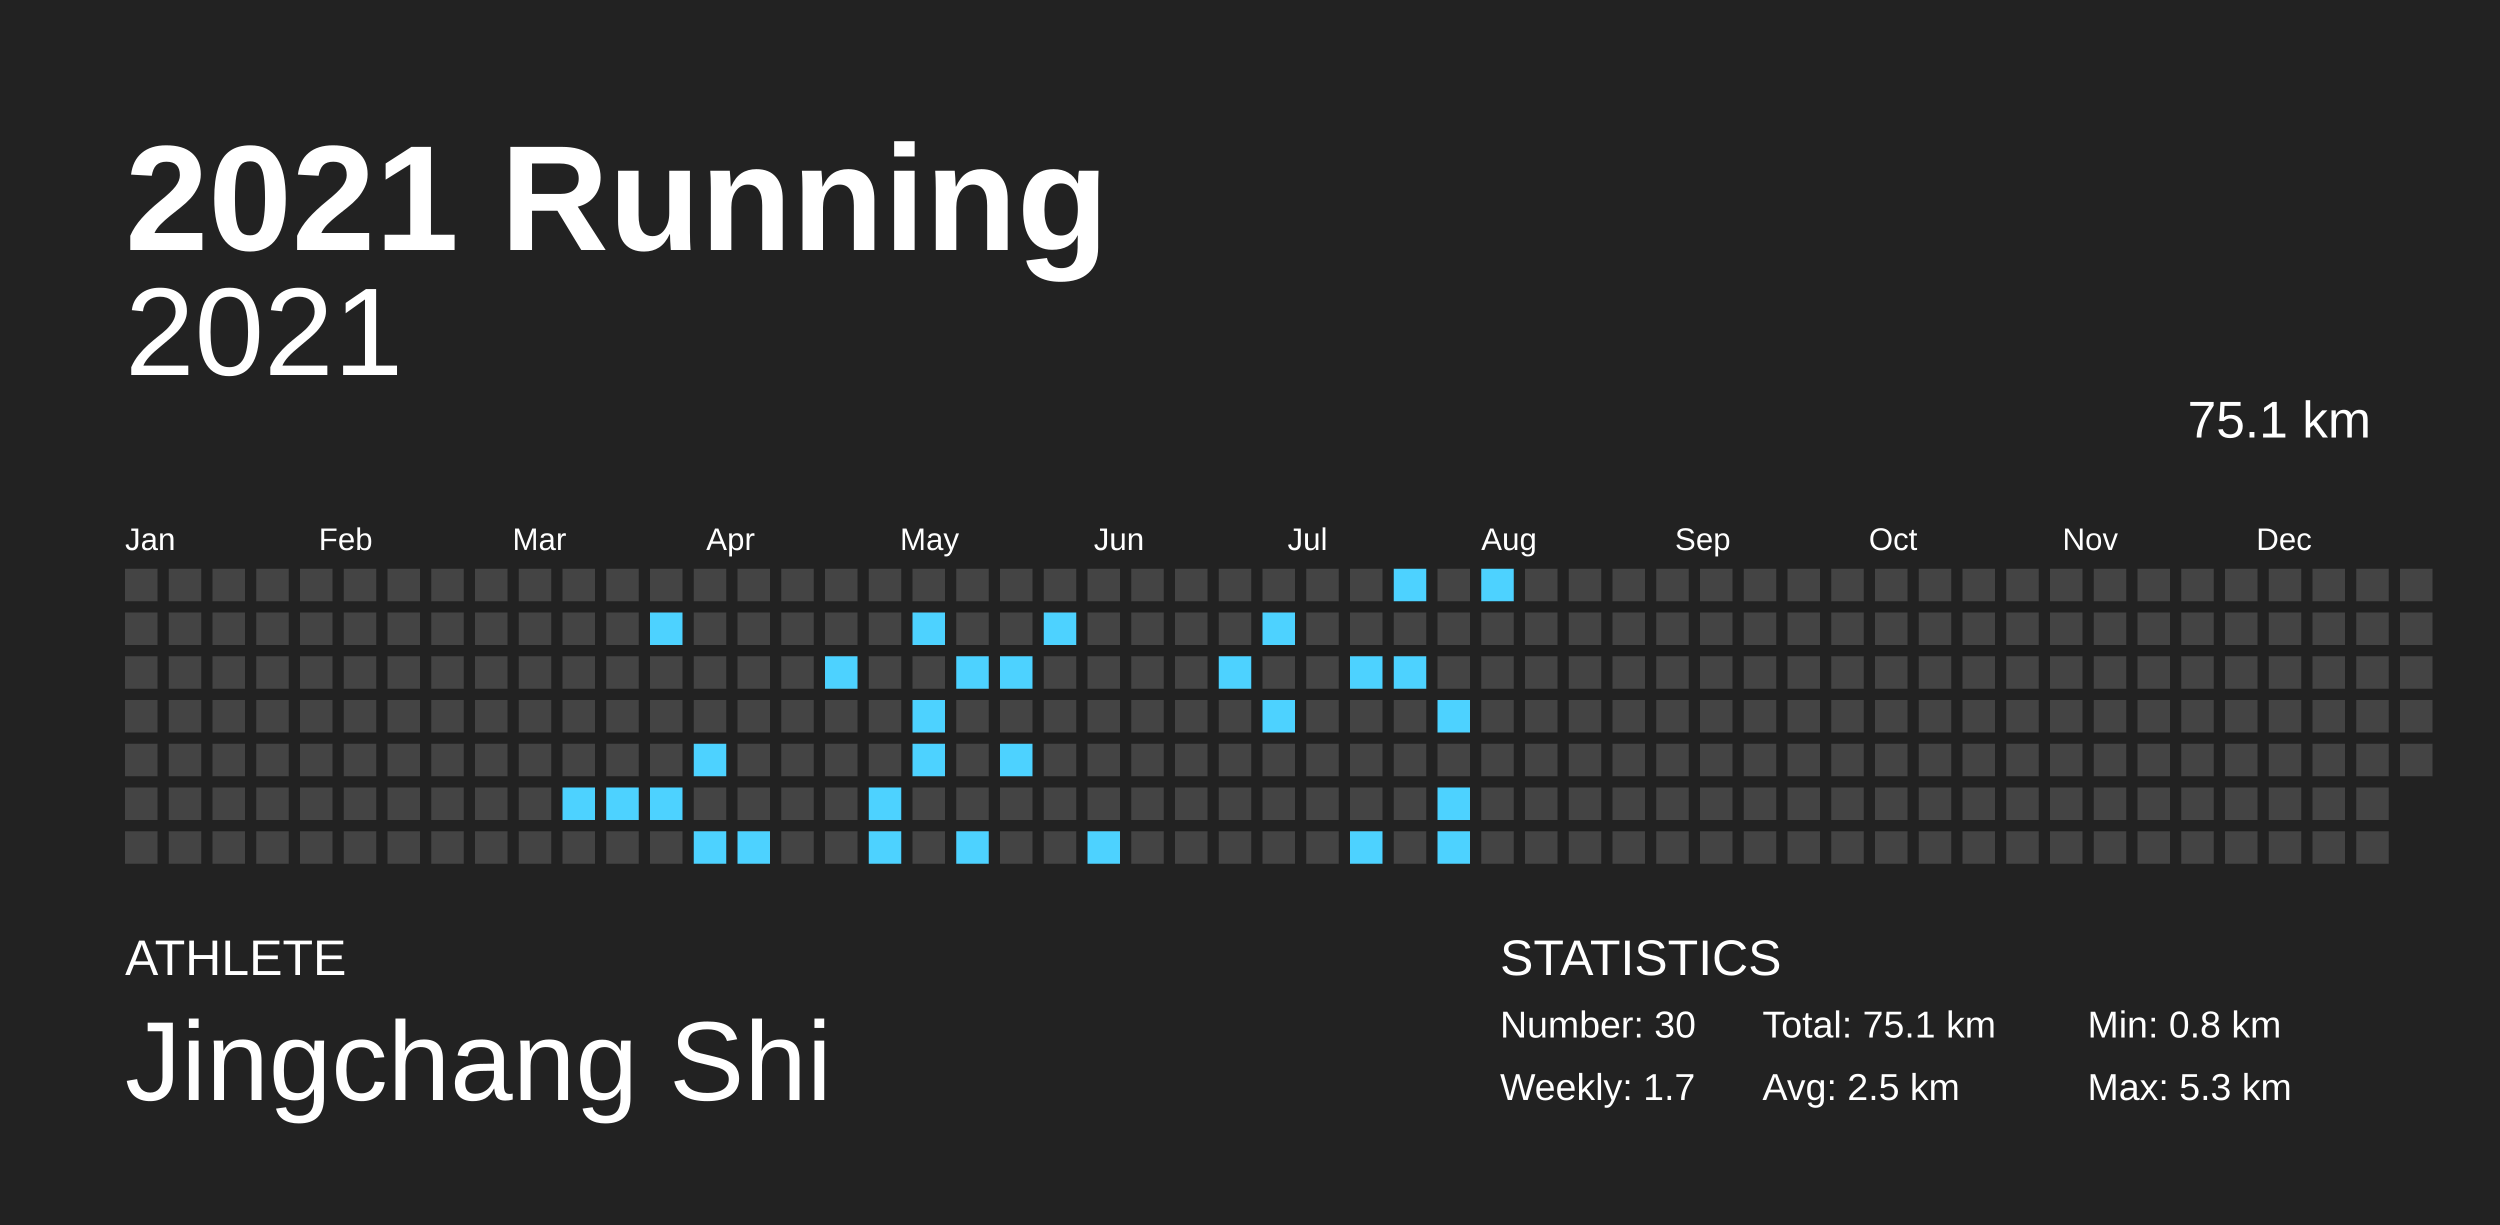
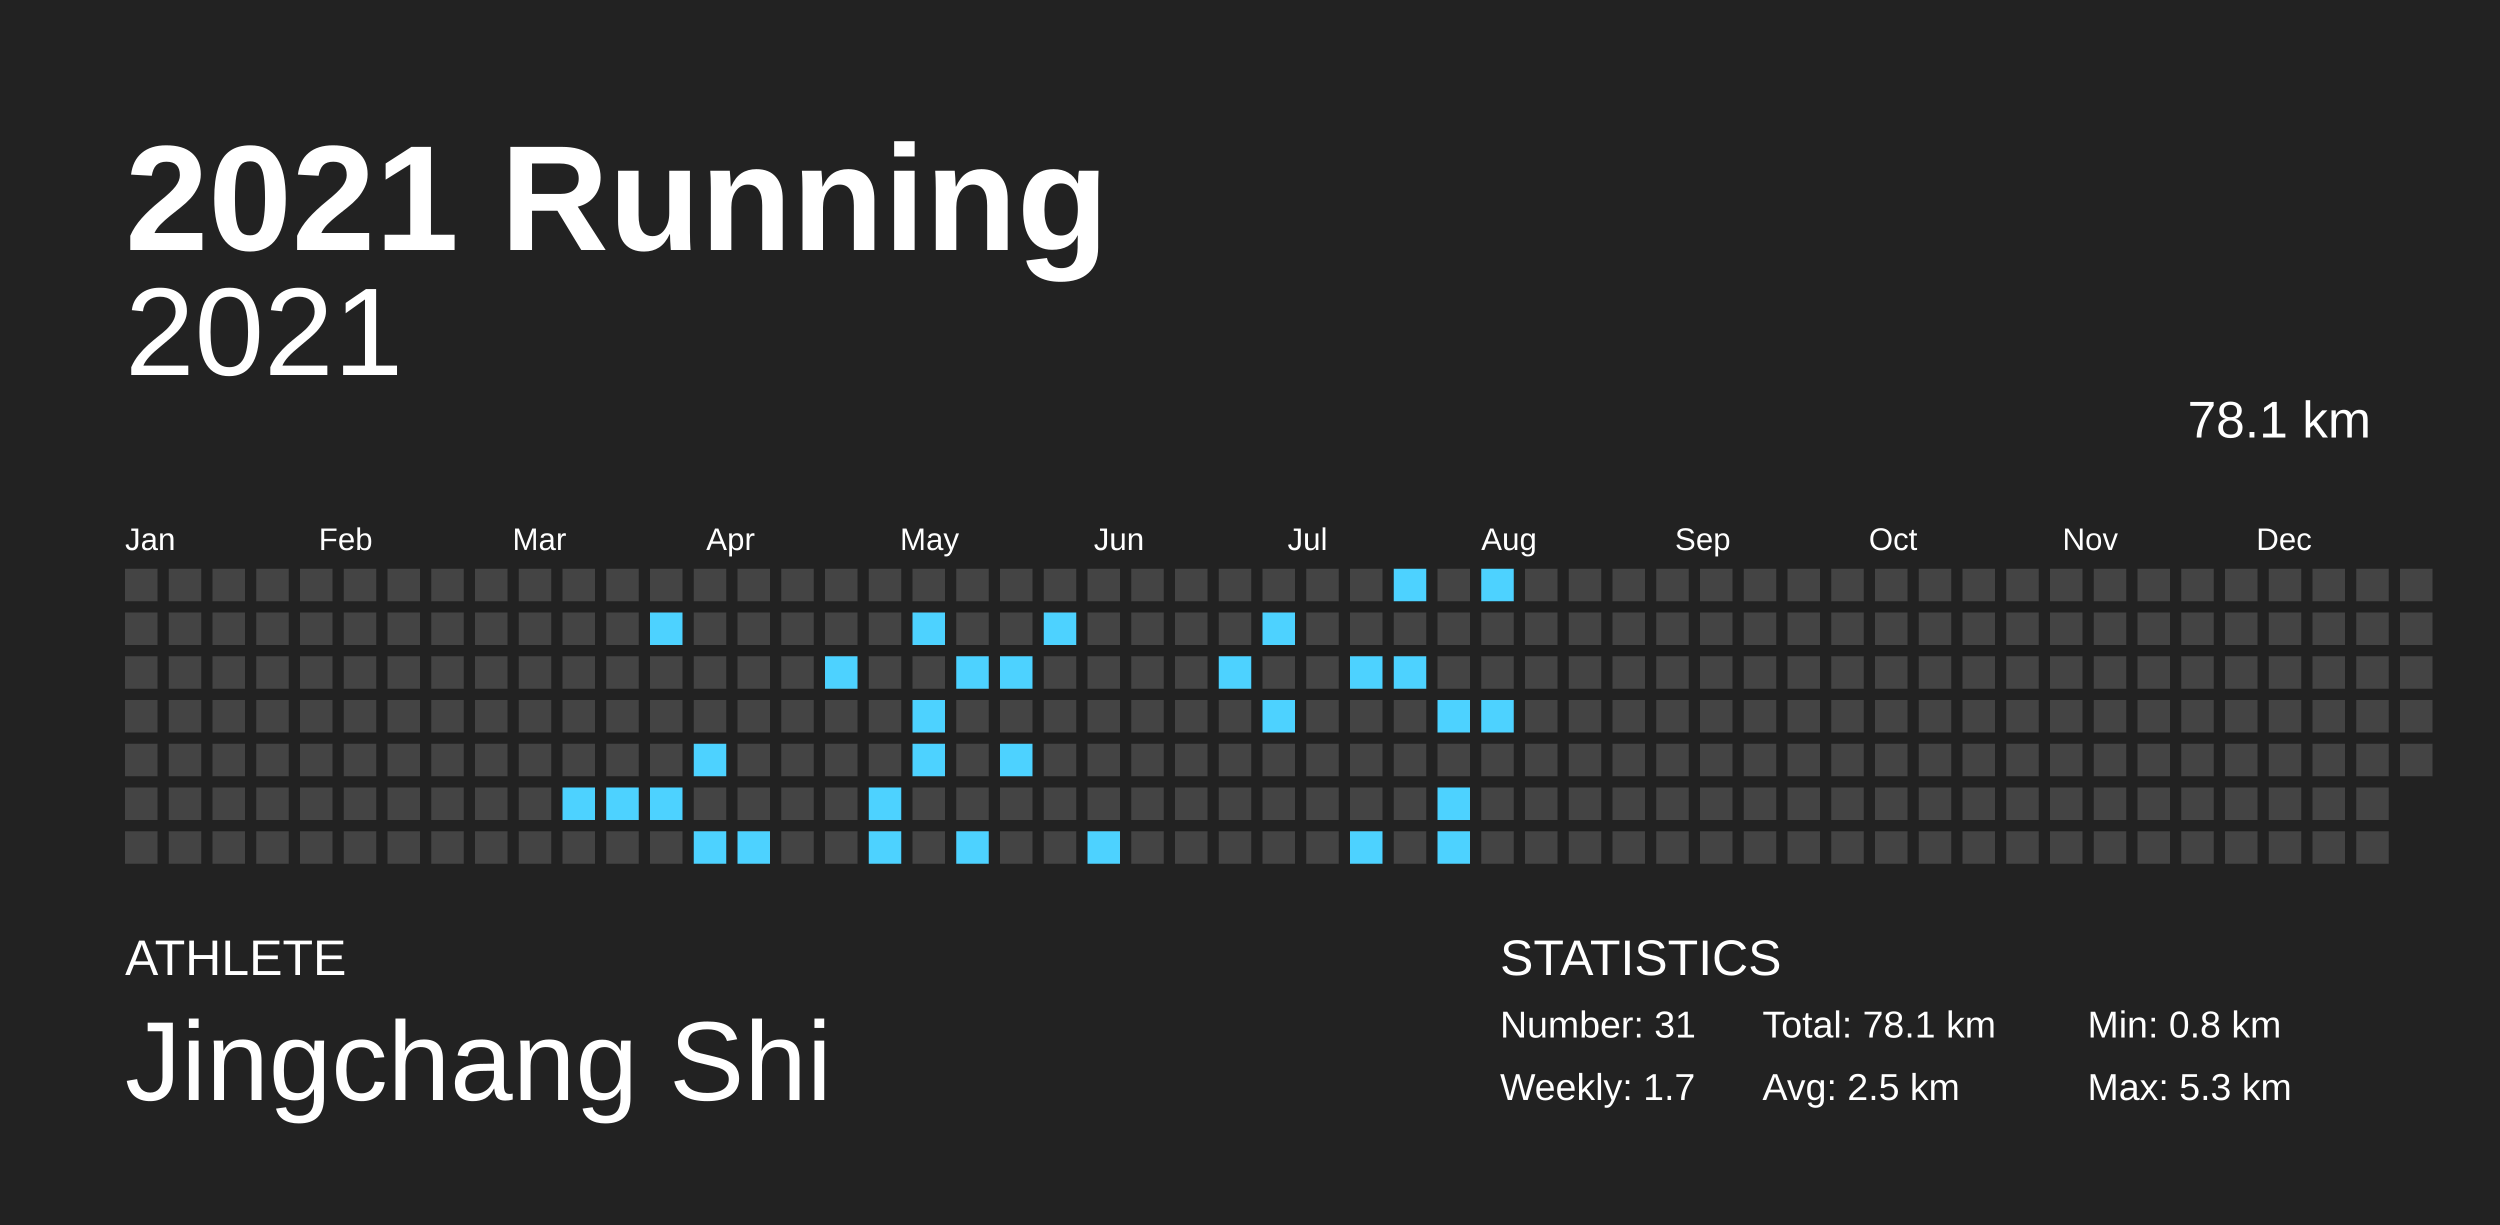
<svg xmlns="http://www.w3.org/2000/svg" baseProfile="full" height="98mm" version="1.1" viewBox="0,0,200,98" width="200mm">
  <defs />
  <rect fill="#222222" height="98" width="200" x="0" y="0" />
  <text fill="#FFFFFF" style="font-size:12px; font-family:Arial; font-weight:bold;" x="10" y="20">2021 Running</text>
  <text fill="#FFFFFF" style="font-size:4px; font-family:Arial" x="10" y="78">ATHLETE</text>
  <text fill="#FFFFFF" style="font-size:9px; font-family:Arial" x="10" y="88">Jingchang Shi</text>
  <text fill="#FFFFFF" style="font-size:4px; font-family:Arial" x="120" y="78">STATISTICS</text>
-   <text fill="#FFFFFF" style="font-size:3px; font-family:Arial" x="120" y="83">Number: 30</text>
+   <text fill="#FFFFFF" style="font-size:3px; font-family:Arial" x="120" y="83">Number: 31</text>
  <text fill="#FFFFFF" style="font-size:3px; font-family:Arial" x="120" y="88">Weekly: 1.7</text>
-   <text fill="#FFFFFF" style="font-size:3px; font-family:Arial" x="141" y="83">Total: 75.1 km</text>
+   <text fill="#FFFFFF" style="font-size:3px; font-family:Arial" x="141" y="83">Total: 78.1 km</text>
  <text fill="#FFFFFF" style="font-size:3px; font-family:Arial" x="141" y="88">Avg: 2.5 km</text>
  <text fill="#FFFFFF" style="font-size:3px; font-family:Arial" x="167" y="83">Min: 0.8 km</text>
  <text fill="#FFFFFF" style="font-size:3px; font-family:Arial" x="167" y="88">Max: 5.3 km</text>
  <text alignment-baseline="hanging" fill="#FFFFFF" style="font-size:10.0px; font-family:Arial;" x="10" y="30">2021</text>
-   <text alignment-baseline="hanging" fill="#FFFFFF" style="font-size:4.125px; font-family:Arial;" x="175" y="35">75.1 km</text>
+   <text alignment-baseline="hanging" fill="#FFFFFF" style="font-size:4.125px; font-family:Arial;" x="175" y="35">78.1 km</text>
  <text fill="#FFFFFF" style="font-size:2.5px; font-family:Arial" x="10.0" y="44">Jan</text>
  <text fill="#FFFFFF" style="font-size:2.5px; font-family:Arial" x="25.5" y="44">Feb</text>
  <text fill="#FFFFFF" style="font-size:2.5px; font-family:Arial" x="41.0" y="44">Mar</text>
  <text fill="#FFFFFF" style="font-size:2.5px; font-family:Arial" x="56.5" y="44">Apr</text>
  <text fill="#FFFFFF" style="font-size:2.5px; font-family:Arial" x="72.0" y="44">May</text>
  <text fill="#FFFFFF" style="font-size:2.5px; font-family:Arial" x="87.5" y="44">Jun</text>
  <text fill="#FFFFFF" style="font-size:2.5px; font-family:Arial" x="103.0" y="44">Jul</text>
  <text fill="#FFFFFF" style="font-size:2.5px; font-family:Arial" x="118.5" y="44">Aug</text>
  <text fill="#FFFFFF" style="font-size:2.5px; font-family:Arial" x="134.0" y="44">Sep</text>
  <text fill="#FFFFFF" style="font-size:2.5px; font-family:Arial" x="149.5" y="44">Oct</text>
  <text fill="#FFFFFF" style="font-size:2.5px; font-family:Arial" x="165.0" y="44">Nov</text>
  <text fill="#FFFFFF" style="font-size:2.5px; font-family:Arial" x="180.5" y="44">Dec</text>
  <rect fill="#444444" height="2.6" width="2.6" x="10.0" y="45.5" />
  <rect fill="#444444" height="2.6" width="2.6" x="10.0" y="49.0" />
  <rect fill="#444444" height="2.6" width="2.6" x="10.0" y="52.5" />
  <rect fill="#444444" height="2.6" width="2.6" x="10.0" y="56.0" />
  <rect fill="#444444" height="2.6" width="2.6" x="10.0" y="59.5" />
  <rect fill="#444444" height="2.6" width="2.6" x="10.0" y="63.0" />
  <rect fill="#444444" height="2.6" width="2.6" x="10.0" y="66.5" />
  <rect fill="#444444" height="2.6" width="2.6" x="13.5" y="45.5" />
  <rect fill="#444444" height="2.6" width="2.6" x="13.5" y="49.0" />
  <rect fill="#444444" height="2.6" width="2.6" x="13.5" y="52.5" />
  <rect fill="#444444" height="2.6" width="2.6" x="13.5" y="56.0" />
  <rect fill="#444444" height="2.6" width="2.6" x="13.5" y="59.5" />
  <rect fill="#444444" height="2.6" width="2.6" x="13.5" y="63.0" />
  <rect fill="#444444" height="2.6" width="2.6" x="13.5" y="66.5" />
  <rect fill="#444444" height="2.6" width="2.6" x="17.0" y="45.5" />
  <rect fill="#444444" height="2.6" width="2.6" x="17.0" y="49.0" />
  <rect fill="#444444" height="2.6" width="2.6" x="17.0" y="52.5" />
  <rect fill="#444444" height="2.6" width="2.6" x="17.0" y="56.0" />
  <rect fill="#444444" height="2.6" width="2.6" x="17.0" y="59.5" />
  <rect fill="#444444" height="2.6" width="2.6" x="17.0" y="63.0" />
  <rect fill="#444444" height="2.6" width="2.6" x="17.0" y="66.5" />
  <rect fill="#444444" height="2.6" width="2.6" x="20.5" y="45.5" />
  <rect fill="#444444" height="2.6" width="2.6" x="20.5" y="49.0" />
  <rect fill="#444444" height="2.6" width="2.6" x="20.5" y="52.5" />
  <rect fill="#444444" height="2.6" width="2.6" x="20.5" y="56.0" />
  <rect fill="#444444" height="2.6" width="2.6" x="20.5" y="59.5" />
  <rect fill="#444444" height="2.6" width="2.6" x="20.5" y="63.0" />
  <rect fill="#444444" height="2.6" width="2.6" x="20.5" y="66.5" />
  <rect fill="#444444" height="2.6" width="2.6" x="24.0" y="45.5" />
  <rect fill="#444444" height="2.6" width="2.6" x="24.0" y="49.0" />
  <rect fill="#444444" height="2.6" width="2.6" x="24.0" y="52.5" />
  <rect fill="#444444" height="2.6" width="2.6" x="24.0" y="56.0" />
  <rect fill="#444444" height="2.6" width="2.6" x="24.0" y="59.5" />
  <rect fill="#444444" height="2.6" width="2.6" x="24.0" y="63.0" />
  <rect fill="#444444" height="2.6" width="2.6" x="24.0" y="66.5" />
  <rect fill="#444444" height="2.6" width="2.6" x="27.5" y="45.5" />
  <rect fill="#444444" height="2.6" width="2.6" x="27.5" y="49.0" />
  <rect fill="#444444" height="2.6" width="2.6" x="27.5" y="52.5" />
  <rect fill="#444444" height="2.6" width="2.6" x="27.5" y="56.0" />
  <rect fill="#444444" height="2.6" width="2.6" x="27.5" y="59.5" />
  <rect fill="#444444" height="2.6" width="2.6" x="27.5" y="63.0" />
  <rect fill="#444444" height="2.6" width="2.6" x="27.5" y="66.5" />
  <rect fill="#444444" height="2.6" width="2.6" x="31.0" y="45.5" />
  <rect fill="#444444" height="2.6" width="2.6" x="31.0" y="49.0" />
  <rect fill="#444444" height="2.6" width="2.6" x="31.0" y="52.5" />
  <rect fill="#444444" height="2.6" width="2.6" x="31.0" y="56.0" />
  <rect fill="#444444" height="2.6" width="2.6" x="31.0" y="59.5" />
  <rect fill="#444444" height="2.6" width="2.6" x="31.0" y="63.0" />
  <rect fill="#444444" height="2.6" width="2.6" x="31.0" y="66.5" />
  <rect fill="#444444" height="2.6" width="2.6" x="34.5" y="45.5" />
  <rect fill="#444444" height="2.6" width="2.6" x="34.5" y="49.0" />
  <rect fill="#444444" height="2.6" width="2.6" x="34.5" y="52.5" />
  <rect fill="#444444" height="2.6" width="2.6" x="34.5" y="56.0" />
  <rect fill="#444444" height="2.6" width="2.6" x="34.5" y="59.5" />
  <rect fill="#444444" height="2.6" width="2.6" x="34.5" y="63.0" />
  <rect fill="#444444" height="2.6" width="2.6" x="34.5" y="66.5" />
  <rect fill="#444444" height="2.6" width="2.6" x="38.0" y="45.5" />
  <rect fill="#444444" height="2.6" width="2.6" x="38.0" y="49.0" />
  <rect fill="#444444" height="2.6" width="2.6" x="38.0" y="52.5" />
  <rect fill="#444444" height="2.6" width="2.6" x="38.0" y="56.0" />
  <rect fill="#444444" height="2.6" width="2.6" x="38.0" y="59.5" />
  <rect fill="#444444" height="2.6" width="2.6" x="38.0" y="63.0" />
  <rect fill="#444444" height="2.6" width="2.6" x="38.0" y="66.5" />
  <rect fill="#444444" height="2.6" width="2.6" x="41.5" y="45.5" />
  <rect fill="#444444" height="2.6" width="2.6" x="41.5" y="49.0" />
  <rect fill="#444444" height="2.6" width="2.6" x="41.5" y="52.5" />
  <rect fill="#444444" height="2.6" width="2.6" x="41.5" y="56.0" />
  <rect fill="#444444" height="2.6" width="2.6" x="41.5" y="59.5" />
  <rect fill="#444444" height="2.6" width="2.6" x="41.5" y="63.0" />
  <rect fill="#444444" height="2.6" width="2.6" x="41.5" y="66.5" />
  <rect fill="#444444" height="2.6" width="2.6" x="45.0" y="45.5" />
  <rect fill="#444444" height="2.6" width="2.6" x="45.0" y="49.0" />
  <rect fill="#444444" height="2.6" width="2.6" x="45.0" y="52.5" />
  <rect fill="#444444" height="2.6" width="2.6" x="45.0" y="56.0" />
  <rect fill="#444444" height="2.6" width="2.6" x="45.0" y="59.5" />
  <rect fill="#4dd2ff" height="2.6" width="2.6" x="45.0" y="63.0" />
  <rect fill="#444444" height="2.6" width="2.6" x="45.0" y="66.5" />
  <rect fill="#444444" height="2.6" width="2.6" x="48.5" y="45.5" />
  <rect fill="#444444" height="2.6" width="2.6" x="48.5" y="49.0" />
  <rect fill="#444444" height="2.6" width="2.6" x="48.5" y="52.5" />
  <rect fill="#444444" height="2.6" width="2.6" x="48.5" y="56.0" />
  <rect fill="#444444" height="2.6" width="2.6" x="48.5" y="59.5" />
  <rect fill="#4dd2ff" height="2.6" width="2.6" x="48.5" y="63.0" />
  <rect fill="#444444" height="2.6" width="2.6" x="48.5" y="66.5" />
  <rect fill="#444444" height="2.6" width="2.6" x="52.0" y="45.5" />
  <rect fill="#4dd2ff" height="2.6" width="2.6" x="52.0" y="49.0" />
  <rect fill="#444444" height="2.6" width="2.6" x="52.0" y="52.5" />
  <rect fill="#444444" height="2.6" width="2.6" x="52.0" y="56.0" />
  <rect fill="#444444" height="2.6" width="2.6" x="52.0" y="59.5" />
  <rect fill="#4dd2ff" height="2.6" width="2.6" x="52.0" y="63.0" />
  <rect fill="#444444" height="2.6" width="2.6" x="52.0" y="66.5" />
  <rect fill="#444444" height="2.6" width="2.6" x="55.5" y="45.5" />
  <rect fill="#444444" height="2.6" width="2.6" x="55.5" y="49.0" />
  <rect fill="#444444" height="2.6" width="2.6" x="55.5" y="52.5" />
  <rect fill="#444444" height="2.6" width="2.6" x="55.5" y="56.0" />
  <rect fill="#4dd2ff" height="2.6" width="2.6" x="55.5" y="59.5" />
  <rect fill="#444444" height="2.6" width="2.6" x="55.5" y="63.0" />
  <rect fill="#4dd2ff" height="2.6" width="2.6" x="55.5" y="66.5" />
  <rect fill="#444444" height="2.6" width="2.6" x="59.0" y="45.5" />
  <rect fill="#444444" height="2.6" width="2.6" x="59.0" y="49.0" />
  <rect fill="#444444" height="2.6" width="2.6" x="59.0" y="52.5" />
  <rect fill="#444444" height="2.6" width="2.6" x="59.0" y="56.0" />
  <rect fill="#444444" height="2.6" width="2.6" x="59.0" y="59.5" />
  <rect fill="#444444" height="2.6" width="2.6" x="59.0" y="63.0" />
  <rect fill="#4dd2ff" height="2.6" width="2.6" x="59.0" y="66.5" />
  <rect fill="#444444" height="2.6" width="2.6" x="62.5" y="45.5" />
  <rect fill="#444444" height="2.6" width="2.6" x="62.5" y="49.0" />
  <rect fill="#444444" height="2.6" width="2.6" x="62.5" y="52.5" />
  <rect fill="#444444" height="2.6" width="2.6" x="62.5" y="56.0" />
  <rect fill="#444444" height="2.6" width="2.6" x="62.5" y="59.5" />
  <rect fill="#444444" height="2.6" width="2.6" x="62.5" y="63.0" />
  <rect fill="#444444" height="2.6" width="2.6" x="62.5" y="66.5" />
  <rect fill="#444444" height="2.6" width="2.6" x="66.0" y="45.5" />
  <rect fill="#444444" height="2.6" width="2.6" x="66.0" y="49.0" />
  <rect fill="#4dd2ff" height="2.6" width="2.6" x="66.0" y="52.5" />
  <rect fill="#444444" height="2.6" width="2.6" x="66.0" y="56.0" />
  <rect fill="#444444" height="2.6" width="2.6" x="66.0" y="59.5" />
  <rect fill="#444444" height="2.6" width="2.6" x="66.0" y="63.0" />
  <rect fill="#444444" height="2.6" width="2.6" x="66.0" y="66.5" />
  <rect fill="#444444" height="2.6" width="2.6" x="69.5" y="45.5" />
  <rect fill="#444444" height="2.6" width="2.6" x="69.5" y="49.0" />
  <rect fill="#444444" height="2.6" width="2.6" x="69.5" y="52.5" />
  <rect fill="#444444" height="2.6" width="2.6" x="69.5" y="56.0" />
  <rect fill="#444444" height="2.6" width="2.6" x="69.5" y="59.5" />
  <rect fill="#4dd2ff" height="2.6" width="2.6" x="69.5" y="63.0" />
  <rect fill="#4dd2ff" height="2.6" width="2.6" x="69.5" y="66.5" />
  <rect fill="#444444" height="2.6" width="2.6" x="73.0" y="45.5" />
  <rect fill="#4dd2ff" height="2.6" width="2.6" x="73.0" y="49.0" />
  <rect fill="#444444" height="2.6" width="2.6" x="73.0" y="52.5" />
  <rect fill="#4dd2ff" height="2.6" width="2.6" x="73.0" y="56.0" />
  <rect fill="#4dd2ff" height="2.6" width="2.6" x="73.0" y="59.5" />
  <rect fill="#444444" height="2.6" width="2.6" x="73.0" y="63.0" />
  <rect fill="#444444" height="2.6" width="2.6" x="73.0" y="66.5" />
  <rect fill="#444444" height="2.6" width="2.6" x="76.5" y="45.5" />
  <rect fill="#444444" height="2.6" width="2.6" x="76.5" y="49.0" />
  <rect fill="#4dd2ff" height="2.6" width="2.6" x="76.5" y="52.5" />
  <rect fill="#444444" height="2.6" width="2.6" x="76.5" y="56.0" />
  <rect fill="#444444" height="2.6" width="2.6" x="76.5" y="59.5" />
  <rect fill="#444444" height="2.6" width="2.6" x="76.5" y="63.0" />
  <rect fill="#4dd2ff" height="2.6" width="2.6" x="76.5" y="66.5" />
  <rect fill="#444444" height="2.6" width="2.6" x="80.0" y="45.5" />
  <rect fill="#444444" height="2.6" width="2.6" x="80.0" y="49.0" />
  <rect fill="#4dd2ff" height="2.6" width="2.6" x="80.0" y="52.5" />
  <rect fill="#444444" height="2.6" width="2.6" x="80.0" y="56.0" />
  <rect fill="#4dd2ff" height="2.6" width="2.6" x="80.0" y="59.5" />
  <rect fill="#444444" height="2.6" width="2.6" x="80.0" y="63.0" />
  <rect fill="#444444" height="2.6" width="2.6" x="80.0" y="66.5" />
  <rect fill="#444444" height="2.6" width="2.6" x="83.5" y="45.5" />
  <rect fill="#4dd2ff" height="2.6" width="2.6" x="83.5" y="49.0" />
  <rect fill="#444444" height="2.6" width="2.6" x="83.5" y="52.5" />
  <rect fill="#444444" height="2.6" width="2.6" x="83.5" y="56.0" />
  <rect fill="#444444" height="2.6" width="2.6" x="83.5" y="59.5" />
  <rect fill="#444444" height="2.6" width="2.6" x="83.5" y="63.0" />
  <rect fill="#444444" height="2.6" width="2.6" x="83.5" y="66.5" />
  <rect fill="#444444" height="2.6" width="2.6" x="87.0" y="45.5" />
  <rect fill="#444444" height="2.6" width="2.6" x="87.0" y="49.0" />
  <rect fill="#444444" height="2.6" width="2.6" x="87.0" y="52.5" />
  <rect fill="#444444" height="2.6" width="2.6" x="87.0" y="56.0" />
  <rect fill="#444444" height="2.6" width="2.6" x="87.0" y="59.5" />
  <rect fill="#444444" height="2.6" width="2.6" x="87.0" y="63.0" />
  <rect fill="#4dd2ff" height="2.6" width="2.6" x="87.0" y="66.5" />
  <rect fill="#444444" height="2.6" width="2.6" x="90.5" y="45.5" />
  <rect fill="#444444" height="2.6" width="2.6" x="90.5" y="49.0" />
  <rect fill="#444444" height="2.6" width="2.6" x="90.5" y="52.5" />
  <rect fill="#444444" height="2.6" width="2.6" x="90.5" y="56.0" />
  <rect fill="#444444" height="2.6" width="2.6" x="90.5" y="59.5" />
  <rect fill="#444444" height="2.6" width="2.6" x="90.5" y="63.0" />
  <rect fill="#444444" height="2.6" width="2.6" x="90.5" y="66.5" />
  <rect fill="#444444" height="2.6" width="2.6" x="94.0" y="45.5" />
  <rect fill="#444444" height="2.6" width="2.6" x="94.0" y="49.0" />
  <rect fill="#444444" height="2.6" width="2.6" x="94.0" y="52.5" />
  <rect fill="#444444" height="2.6" width="2.6" x="94.0" y="56.0" />
  <rect fill="#444444" height="2.6" width="2.6" x="94.0" y="59.5" />
  <rect fill="#444444" height="2.6" width="2.6" x="94.0" y="63.0" />
  <rect fill="#444444" height="2.6" width="2.6" x="94.0" y="66.5" />
  <rect fill="#444444" height="2.6" width="2.6" x="97.5" y="45.5" />
  <rect fill="#444444" height="2.6" width="2.6" x="97.5" y="49.0" />
  <rect fill="#4dd2ff" height="2.6" width="2.6" x="97.5" y="52.5" />
  <rect fill="#444444" height="2.6" width="2.6" x="97.5" y="56.0" />
  <rect fill="#444444" height="2.6" width="2.6" x="97.5" y="59.5" />
  <rect fill="#444444" height="2.6" width="2.6" x="97.5" y="63.0" />
  <rect fill="#444444" height="2.6" width="2.6" x="97.5" y="66.5" />
  <rect fill="#444444" height="2.6" width="2.6" x="101.0" y="45.5" />
  <rect fill="#4dd2ff" height="2.6" width="2.6" x="101.0" y="49.0" />
  <rect fill="#444444" height="2.6" width="2.6" x="101.0" y="52.5" />
  <rect fill="#4dd2ff" height="2.6" width="2.6" x="101.0" y="56.0" />
  <rect fill="#444444" height="2.6" width="2.6" x="101.0" y="59.5" />
  <rect fill="#444444" height="2.6" width="2.6" x="101.0" y="63.0" />
  <rect fill="#444444" height="2.6" width="2.6" x="101.0" y="66.5" />
  <rect fill="#444444" height="2.6" width="2.6" x="104.5" y="45.5" />
  <rect fill="#444444" height="2.6" width="2.6" x="104.5" y="49.0" />
  <rect fill="#444444" height="2.6" width="2.6" x="104.5" y="52.5" />
  <rect fill="#444444" height="2.6" width="2.6" x="104.5" y="56.0" />
  <rect fill="#444444" height="2.6" width="2.6" x="104.5" y="59.5" />
  <rect fill="#444444" height="2.6" width="2.6" x="104.5" y="63.0" />
  <rect fill="#444444" height="2.6" width="2.6" x="104.5" y="66.5" />
  <rect fill="#444444" height="2.6" width="2.6" x="108.0" y="45.5" />
  <rect fill="#444444" height="2.6" width="2.6" x="108.0" y="49.0" />
  <rect fill="#4dd2ff" height="2.6" width="2.6" x="108.0" y="52.5" />
  <rect fill="#444444" height="2.6" width="2.6" x="108.0" y="56.0" />
  <rect fill="#444444" height="2.6" width="2.6" x="108.0" y="59.5" />
  <rect fill="#444444" height="2.6" width="2.6" x="108.0" y="63.0" />
  <rect fill="#4dd2ff" height="2.6" width="2.6" x="108.0" y="66.5" />
  <rect fill="#4dd2ff" height="2.6" width="2.6" x="111.5" y="45.5" />
  <rect fill="#444444" height="2.6" width="2.6" x="111.5" y="49.0" />
  <rect fill="#4dd2ff" height="2.6" width="2.6" x="111.5" y="52.5" />
  <rect fill="#444444" height="2.6" width="2.6" x="111.5" y="56.0" />
  <rect fill="#444444" height="2.6" width="2.6" x="111.5" y="59.5" />
  <rect fill="#444444" height="2.6" width="2.6" x="111.5" y="63.0" />
  <rect fill="#444444" height="2.6" width="2.6" x="111.5" y="66.5" />
  <rect fill="#444444" height="2.6" width="2.6" x="115.0" y="45.5" />
  <rect fill="#444444" height="2.6" width="2.6" x="115.0" y="49.0" />
  <rect fill="#444444" height="2.6" width="2.6" x="115.0" y="52.5" />
  <rect fill="#4dd2ff" height="2.6" width="2.6" x="115.0" y="56.0" />
  <rect fill="#444444" height="2.6" width="2.6" x="115.0" y="59.5" />
  <rect fill="#4dd2ff" height="2.6" width="2.6" x="115.0" y="63.0" />
  <rect fill="#4dd2ff" height="2.6" width="2.6" x="115.0" y="66.5" />
  <rect fill="#4dd2ff" height="2.6" width="2.6" x="118.5" y="45.5" />
  <rect fill="#444444" height="2.6" width="2.6" x="118.5" y="49.0" />
  <rect fill="#444444" height="2.6" width="2.6" x="118.5" y="52.5" />
-   <rect fill="#444444" height="2.6" width="2.6" x="118.5" y="56.0" />
+   <rect fill="#4dd2ff" height="2.6" width="2.6" x="118.5" y="56.0" />
  <rect fill="#444444" height="2.6" width="2.6" x="118.5" y="59.5" />
  <rect fill="#444444" height="2.6" width="2.6" x="118.5" y="63.0" />
  <rect fill="#444444" height="2.6" width="2.6" x="118.5" y="66.5" />
  <rect fill="#444444" height="2.6" width="2.6" x="122.0" y="45.5" />
  <rect fill="#444444" height="2.6" width="2.6" x="122.0" y="49.0" />
  <rect fill="#444444" height="2.6" width="2.6" x="122.0" y="52.5" />
  <rect fill="#444444" height="2.6" width="2.6" x="122.0" y="56.0" />
  <rect fill="#444444" height="2.6" width="2.6" x="122.0" y="59.5" />
  <rect fill="#444444" height="2.6" width="2.6" x="122.0" y="63.0" />
  <rect fill="#444444" height="2.6" width="2.6" x="122.0" y="66.5" />
  <rect fill="#444444" height="2.6" width="2.6" x="125.5" y="45.5" />
  <rect fill="#444444" height="2.6" width="2.6" x="125.5" y="49.0" />
  <rect fill="#444444" height="2.6" width="2.6" x="125.5" y="52.5" />
  <rect fill="#444444" height="2.6" width="2.6" x="125.5" y="56.0" />
  <rect fill="#444444" height="2.6" width="2.6" x="125.5" y="59.5" />
  <rect fill="#444444" height="2.6" width="2.6" x="125.5" y="63.0" />
  <rect fill="#444444" height="2.6" width="2.6" x="125.5" y="66.5" />
  <rect fill="#444444" height="2.6" width="2.6" x="129.0" y="45.5" />
  <rect fill="#444444" height="2.6" width="2.6" x="129.0" y="49.0" />
  <rect fill="#444444" height="2.6" width="2.6" x="129.0" y="52.5" />
  <rect fill="#444444" height="2.6" width="2.6" x="129.0" y="56.0" />
  <rect fill="#444444" height="2.6" width="2.6" x="129.0" y="59.5" />
  <rect fill="#444444" height="2.6" width="2.6" x="129.0" y="63.0" />
  <rect fill="#444444" height="2.6" width="2.6" x="129.0" y="66.5" />
  <rect fill="#444444" height="2.6" width="2.6" x="132.5" y="45.5" />
  <rect fill="#444444" height="2.6" width="2.6" x="132.5" y="49.0" />
  <rect fill="#444444" height="2.6" width="2.6" x="132.5" y="52.5" />
  <rect fill="#444444" height="2.6" width="2.6" x="132.5" y="56.0" />
  <rect fill="#444444" height="2.6" width="2.6" x="132.5" y="59.5" />
  <rect fill="#444444" height="2.6" width="2.6" x="132.5" y="63.0" />
  <rect fill="#444444" height="2.6" width="2.6" x="132.5" y="66.5" />
  <rect fill="#444444" height="2.6" width="2.6" x="136.0" y="45.5" />
  <rect fill="#444444" height="2.6" width="2.6" x="136.0" y="49.0" />
  <rect fill="#444444" height="2.6" width="2.6" x="136.0" y="52.5" />
  <rect fill="#444444" height="2.6" width="2.6" x="136.0" y="56.0" />
  <rect fill="#444444" height="2.6" width="2.6" x="136.0" y="59.5" />
  <rect fill="#444444" height="2.6" width="2.6" x="136.0" y="63.0" />
  <rect fill="#444444" height="2.6" width="2.6" x="136.0" y="66.5" />
  <rect fill="#444444" height="2.6" width="2.6" x="139.5" y="45.5" />
  <rect fill="#444444" height="2.6" width="2.6" x="139.5" y="49.0" />
  <rect fill="#444444" height="2.6" width="2.6" x="139.5" y="52.5" />
  <rect fill="#444444" height="2.6" width="2.6" x="139.5" y="56.0" />
  <rect fill="#444444" height="2.6" width="2.6" x="139.5" y="59.5" />
  <rect fill="#444444" height="2.6" width="2.6" x="139.5" y="63.0" />
  <rect fill="#444444" height="2.6" width="2.6" x="139.5" y="66.5" />
  <rect fill="#444444" height="2.6" width="2.6" x="143.0" y="45.5" />
  <rect fill="#444444" height="2.6" width="2.6" x="143.0" y="49.0" />
  <rect fill="#444444" height="2.6" width="2.6" x="143.0" y="52.5" />
  <rect fill="#444444" height="2.6" width="2.6" x="143.0" y="56.0" />
  <rect fill="#444444" height="2.6" width="2.6" x="143.0" y="59.5" />
  <rect fill="#444444" height="2.6" width="2.6" x="143.0" y="63.0" />
  <rect fill="#444444" height="2.6" width="2.6" x="143.0" y="66.5" />
  <rect fill="#444444" height="2.6" width="2.6" x="146.5" y="45.5" />
  <rect fill="#444444" height="2.6" width="2.6" x="146.5" y="49.0" />
  <rect fill="#444444" height="2.6" width="2.6" x="146.5" y="52.5" />
  <rect fill="#444444" height="2.6" width="2.6" x="146.5" y="56.0" />
  <rect fill="#444444" height="2.6" width="2.6" x="146.5" y="59.5" />
  <rect fill="#444444" height="2.6" width="2.6" x="146.5" y="63.0" />
  <rect fill="#444444" height="2.6" width="2.6" x="146.5" y="66.5" />
  <rect fill="#444444" height="2.6" width="2.6" x="150.0" y="45.5" />
  <rect fill="#444444" height="2.6" width="2.6" x="150.0" y="49.0" />
  <rect fill="#444444" height="2.6" width="2.6" x="150.0" y="52.5" />
  <rect fill="#444444" height="2.6" width="2.6" x="150.0" y="56.0" />
  <rect fill="#444444" height="2.6" width="2.6" x="150.0" y="59.5" />
  <rect fill="#444444" height="2.6" width="2.6" x="150.0" y="63.0" />
  <rect fill="#444444" height="2.6" width="2.6" x="150.0" y="66.5" />
  <rect fill="#444444" height="2.6" width="2.6" x="153.5" y="45.5" />
  <rect fill="#444444" height="2.6" width="2.6" x="153.5" y="49.0" />
  <rect fill="#444444" height="2.6" width="2.6" x="153.5" y="52.5" />
  <rect fill="#444444" height="2.6" width="2.6" x="153.5" y="56.0" />
  <rect fill="#444444" height="2.6" width="2.6" x="153.5" y="59.5" />
  <rect fill="#444444" height="2.6" width="2.6" x="153.5" y="63.0" />
  <rect fill="#444444" height="2.6" width="2.6" x="153.5" y="66.5" />
  <rect fill="#444444" height="2.6" width="2.6" x="157.0" y="45.5" />
  <rect fill="#444444" height="2.6" width="2.6" x="157.0" y="49.0" />
  <rect fill="#444444" height="2.6" width="2.6" x="157.0" y="52.5" />
  <rect fill="#444444" height="2.6" width="2.6" x="157.0" y="56.0" />
  <rect fill="#444444" height="2.6" width="2.6" x="157.0" y="59.5" />
  <rect fill="#444444" height="2.6" width="2.6" x="157.0" y="63.0" />
  <rect fill="#444444" height="2.6" width="2.6" x="157.0" y="66.5" />
  <rect fill="#444444" height="2.6" width="2.6" x="160.5" y="45.5" />
  <rect fill="#444444" height="2.6" width="2.6" x="160.5" y="49.0" />
  <rect fill="#444444" height="2.6" width="2.6" x="160.5" y="52.5" />
  <rect fill="#444444" height="2.6" width="2.6" x="160.5" y="56.0" />
  <rect fill="#444444" height="2.6" width="2.6" x="160.5" y="59.5" />
  <rect fill="#444444" height="2.6" width="2.6" x="160.5" y="63.0" />
  <rect fill="#444444" height="2.6" width="2.6" x="160.5" y="66.5" />
  <rect fill="#444444" height="2.6" width="2.6" x="164.0" y="45.5" />
  <rect fill="#444444" height="2.6" width="2.6" x="164.0" y="49.0" />
  <rect fill="#444444" height="2.6" width="2.6" x="164.0" y="52.5" />
  <rect fill="#444444" height="2.6" width="2.6" x="164.0" y="56.0" />
  <rect fill="#444444" height="2.6" width="2.6" x="164.0" y="59.5" />
  <rect fill="#444444" height="2.6" width="2.6" x="164.0" y="63.0" />
  <rect fill="#444444" height="2.6" width="2.6" x="164.0" y="66.5" />
  <rect fill="#444444" height="2.6" width="2.6" x="167.5" y="45.5" />
  <rect fill="#444444" height="2.6" width="2.6" x="167.5" y="49.0" />
  <rect fill="#444444" height="2.6" width="2.6" x="167.5" y="52.5" />
  <rect fill="#444444" height="2.6" width="2.6" x="167.5" y="56.0" />
  <rect fill="#444444" height="2.6" width="2.6" x="167.5" y="59.5" />
  <rect fill="#444444" height="2.6" width="2.6" x="167.5" y="63.0" />
  <rect fill="#444444" height="2.6" width="2.6" x="167.5" y="66.5" />
  <rect fill="#444444" height="2.6" width="2.6" x="171.0" y="45.5" />
  <rect fill="#444444" height="2.6" width="2.6" x="171.0" y="49.0" />
  <rect fill="#444444" height="2.6" width="2.6" x="171.0" y="52.5" />
  <rect fill="#444444" height="2.6" width="2.6" x="171.0" y="56.0" />
  <rect fill="#444444" height="2.6" width="2.6" x="171.0" y="59.5" />
  <rect fill="#444444" height="2.6" width="2.6" x="171.0" y="63.0" />
  <rect fill="#444444" height="2.6" width="2.6" x="171.0" y="66.5" />
  <rect fill="#444444" height="2.6" width="2.6" x="174.5" y="45.5" />
  <rect fill="#444444" height="2.6" width="2.6" x="174.5" y="49.0" />
  <rect fill="#444444" height="2.6" width="2.6" x="174.5" y="52.5" />
  <rect fill="#444444" height="2.6" width="2.6" x="174.5" y="56.0" />
  <rect fill="#444444" height="2.6" width="2.6" x="174.5" y="59.5" />
  <rect fill="#444444" height="2.6" width="2.6" x="174.5" y="63.0" />
  <rect fill="#444444" height="2.6" width="2.6" x="174.5" y="66.5" />
  <rect fill="#444444" height="2.6" width="2.6" x="178.0" y="45.5" />
  <rect fill="#444444" height="2.6" width="2.6" x="178.0" y="49.0" />
  <rect fill="#444444" height="2.6" width="2.6" x="178.0" y="52.5" />
  <rect fill="#444444" height="2.6" width="2.6" x="178.0" y="56.0" />
  <rect fill="#444444" height="2.6" width="2.6" x="178.0" y="59.5" />
  <rect fill="#444444" height="2.6" width="2.6" x="178.0" y="63.0" />
  <rect fill="#444444" height="2.6" width="2.6" x="178.0" y="66.5" />
  <rect fill="#444444" height="2.6" width="2.6" x="181.5" y="45.5" />
  <rect fill="#444444" height="2.6" width="2.6" x="181.5" y="49.0" />
  <rect fill="#444444" height="2.6" width="2.6" x="181.5" y="52.5" />
  <rect fill="#444444" height="2.6" width="2.6" x="181.5" y="56.0" />
  <rect fill="#444444" height="2.6" width="2.6" x="181.5" y="59.5" />
  <rect fill="#444444" height="2.6" width="2.6" x="181.5" y="63.0" />
  <rect fill="#444444" height="2.6" width="2.6" x="181.5" y="66.5" />
  <rect fill="#444444" height="2.6" width="2.6" x="185.0" y="45.5" />
  <rect fill="#444444" height="2.6" width="2.6" x="185.0" y="49.0" />
  <rect fill="#444444" height="2.6" width="2.6" x="185.0" y="52.5" />
  <rect fill="#444444" height="2.6" width="2.6" x="185.0" y="56.0" />
  <rect fill="#444444" height="2.6" width="2.6" x="185.0" y="59.5" />
  <rect fill="#444444" height="2.6" width="2.6" x="185.0" y="63.0" />
  <rect fill="#444444" height="2.6" width="2.6" x="185.0" y="66.5" />
  <rect fill="#444444" height="2.6" width="2.6" x="188.5" y="45.5" />
  <rect fill="#444444" height="2.6" width="2.6" x="188.5" y="49.0" />
  <rect fill="#444444" height="2.6" width="2.6" x="188.5" y="52.5" />
  <rect fill="#444444" height="2.6" width="2.6" x="188.5" y="56.0" />
  <rect fill="#444444" height="2.6" width="2.6" x="188.5" y="59.5" />
  <rect fill="#444444" height="2.6" width="2.6" x="188.5" y="63.0" />
  <rect fill="#444444" height="2.6" width="2.6" x="188.5" y="66.5" />
  <rect fill="#444444" height="2.6" width="2.6" x="192.0" y="45.5" />
  <rect fill="#444444" height="2.6" width="2.6" x="192.0" y="49.0" />
  <rect fill="#444444" height="2.6" width="2.6" x="192.0" y="52.5" />
  <rect fill="#444444" height="2.6" width="2.6" x="192.0" y="56.0" />
  <rect fill="#444444" height="2.6" width="2.6" x="192.0" y="59.5" />
</svg>
